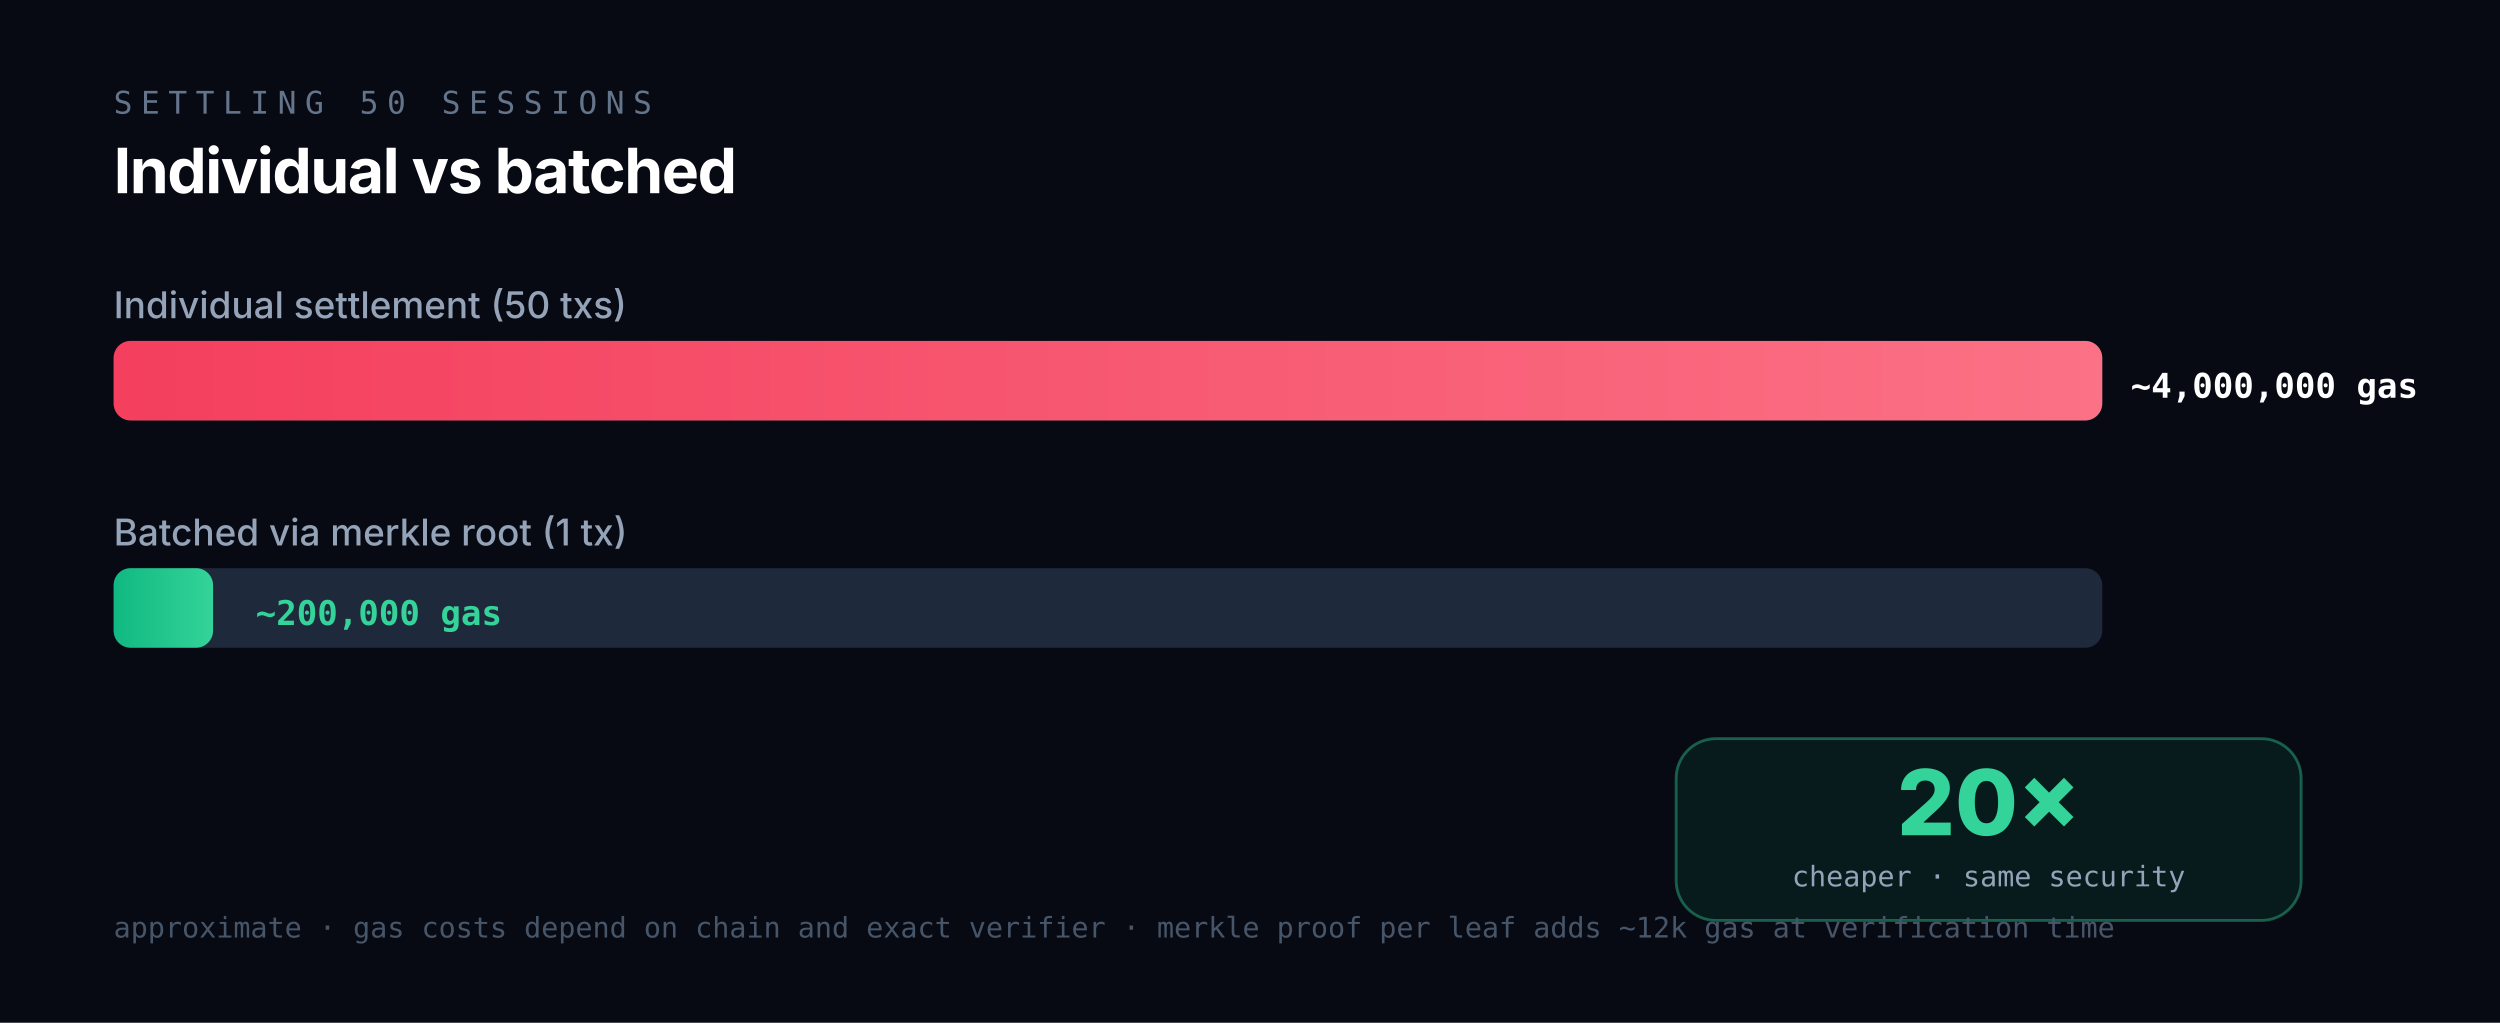
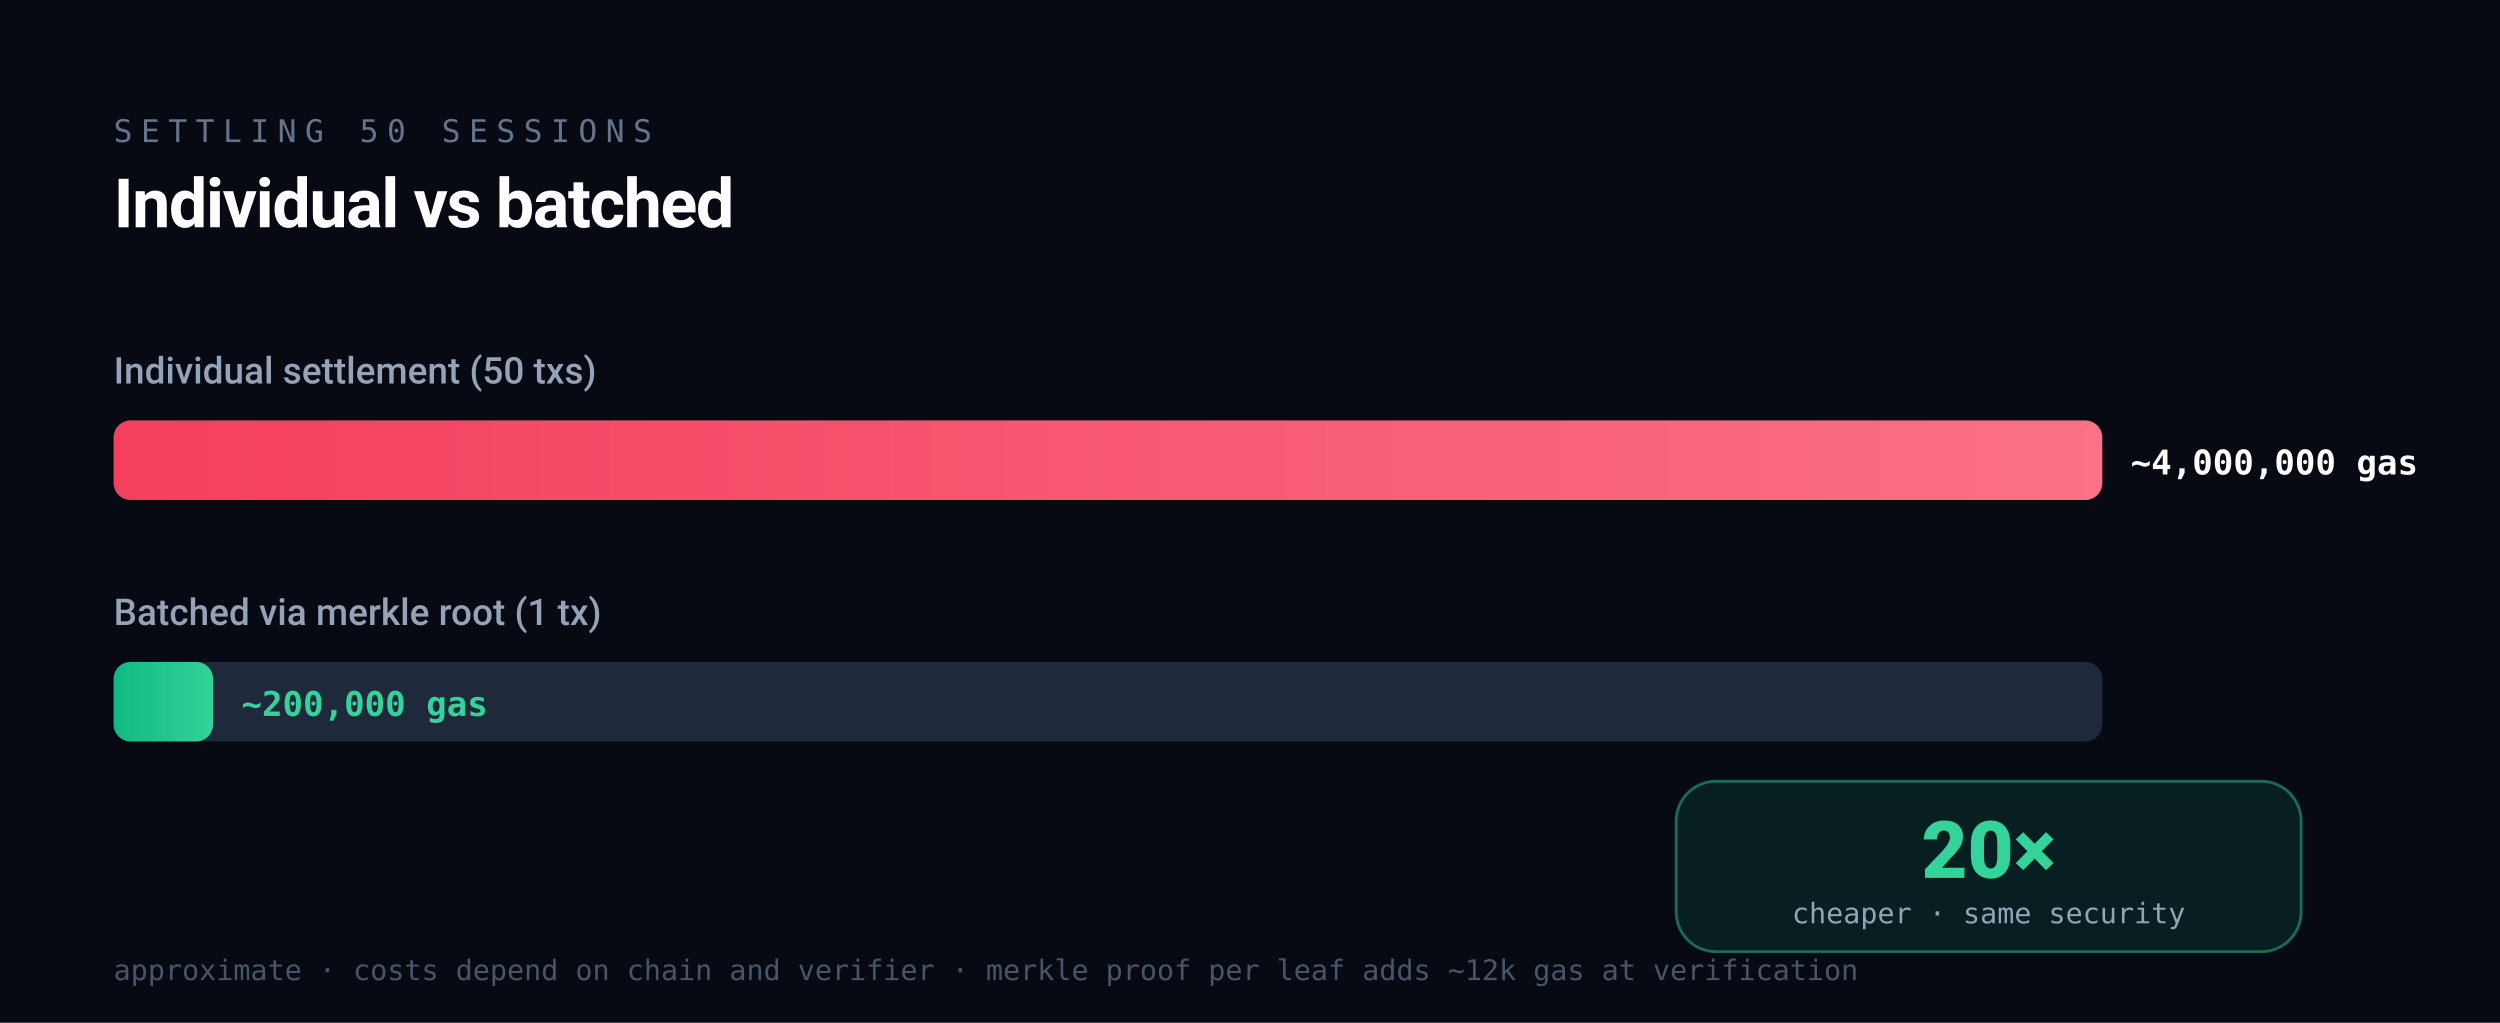
<svg xmlns="http://www.w3.org/2000/svg" viewBox="0 0 880 360" role="img" aria-label="Gas cost: individual vs batched settlement">
  <defs>
    <linearGradient id="rose" x1="0" y1="0" x2="1" y2="0">
      <stop offset="0%" stop-color="#f43f5e" />
      <stop offset="100%" stop-color="#fb7185" />
    </linearGradient>
    <linearGradient id="emerald" x1="0" y1="0" x2="1" y2="0">
      <stop offset="0%" stop-color="#10b981" />
      <stop offset="100%" stop-color="#34d399" />
    </linearGradient>
-     <style>
-       .sans { font-family: Inter, ui-sans-serif, system-ui, sans-serif; }
-       .mono { font-family: 'JetBrains Mono', ui-monospace, Menlo, monospace; }
-       .bar-rose    { transform-origin: left center; animation: grow 4s cubic-bezier(0.4, 0, 0.2, 1) infinite both; }
-       .bar-emerald { transform-origin: left center; animation: grow 4s cubic-bezier(0.4, 0, 0.2, 1) infinite both; animation-delay: 0.6s; }
-       .label-rose    { animation: appear 4s linear infinite both; }
-       .label-emerald { animation: appear 4s linear infinite both; animation-delay: 0.6s; }
-       .savings       { animation: pop 4s cubic-bezier(0.34, 1.56, 0.64, 1) infinite both; transform-origin: 750px 292px; }
-       @keyframes grow {
-         0%   { transform: scaleX(0); }
-         25%  { transform: scaleX(1); }
-         100% { transform: scaleX(1); }
-       }
-       @keyframes appear {
-         0%   { opacity: 0; }
-         15%  { opacity: 1; }
-         100% { opacity: 1; }
-       }
-       @keyframes pop {
-         0%, 50% { opacity: 0; transform: scale(0.6); }
-         70%     { opacity: 1; transform: scale(1.1); }
-         85%, 100% { opacity: 1; transform: scale(1); }
-       }
-       @media (prefers-reduced-motion: reduce) {
-         .bar-rose, .bar-emerald, .label-rose, .label-emerald, .savings {
-           animation: none !important; transform: none !important; opacity: 1 !important;
-         }
-       }
-     </style>
  </defs>
  <rect width="880" height="360" fill="#070a13" />
-   <g transform="translate(40,40)">
-     <text class="mono" fill="#64748b" font-size="11" letter-spacing="3">SETTLING 50 SESSIONS</text>
-     <text class="sans" fill="#ffffff" font-size="22" font-weight="700" letter-spacing="-0.5" y="28">Individual vs batched</text>
+   <g font-family="ui-sans-serif, system-ui, -apple-system, Segoe UI, Roboto, sans-serif">
+     <text x="40" y="50" fill="#64748b" font-size="11" font-family="ui-monospace, Menlo, monospace" letter-spacing="3">SETTLING 50 SESSIONS</text>
+     <text x="40" y="80" fill="#ffffff" font-size="24" font-weight="700" letter-spacing="-0.5">Individual vs batched</text>
+     <text x="40" y="135" fill="#94a3b8" font-size="13" font-weight="500">Individual settlement (50 txs)</text>
+     <rect x="40" y="148" width="700" height="28" rx="6" fill="#1e293b" />
+     <rect x="40" y="148" width="700" height="28" rx="6" fill="url(#rose)" />
+     <text x="750" y="167" fill="#ffffff" font-size="12" font-weight="700" font-family="ui-monospace, Menlo, monospace">~4,000,000 gas</text>
+     <text x="40" y="220" fill="#94a3b8" font-size="13" font-weight="500">Batched via merkle root (1 tx)</text>
+     <rect x="40" y="233" width="700" height="28" rx="6" fill="#1e293b" />
+     <rect x="40" y="233" width="35" height="28" rx="6" fill="url(#emerald)" />
+     <text x="85" y="252" fill="#34d399" font-size="12" font-weight="700" font-family="ui-monospace, Menlo, monospace">~200,000 gas</text>
+     <g transform="translate(590,275)">
+       <rect width="220" height="60" rx="14" fill="#10b981" fill-opacity="0.12" stroke="#34d399" stroke-opacity="0.45" />
+       <text x="110" y="34" fill="#34d399" font-size="28" font-weight="800" text-anchor="middle">20×</text>
+       <text x="110" y="50" fill="#94a3b8" font-size="10" font-family="ui-monospace, Menlo, monospace" text-anchor="middle">cheaper · same security</text>
+     </g>
+     <text x="40" y="345" fill="#475569" font-size="10" font-family="ui-monospace, Menlo, monospace">approximate · costs depend on chain and verifier · merkle proof per leaf adds ~12k gas at verification</text>
  </g>
-   <g transform="translate(40,120)">
-     <text class="sans" fill="#94a3b8" font-size="13" font-weight="500" y="-8">Individual settlement (50 txs)</text>
-     <rect width="700" height="28" rx="6" fill="#1e293b" />
-     <rect class="bar-rose" width="700" height="28" rx="6" fill="url(#rose)" />
-     <g class="label-rose">
-       <text class="mono" fill="#fff" font-size="12" font-weight="600" x="710" y="20">~4,000,000 gas</text>
-     </g>
-   </g>
-   <g transform="translate(40,200)">
-     <text class="sans" fill="#94a3b8" font-size="13" font-weight="500" y="-8">Batched via merkle root (1 tx)</text>
-     <rect width="700" height="28" rx="6" fill="#1e293b" />
-     <rect class="bar-emerald" width="35" height="28" rx="6" fill="url(#emerald)" />
-     <g class="label-emerald">
-       <text class="mono" fill="#34d399" font-size="12" font-weight="600" x="50" y="20">~200,000 gas</text>
-     </g>
-   </g>
-   <g class="savings" transform="translate(640,260)">
-     <rect x="-50" y="0" width="220" height="64" rx="14" fill="#10b981" fill-opacity="0.10" stroke="#34d399" stroke-opacity="0.4" />
-     <text class="sans" fill="#34d399" font-size="32" font-weight="800" x="60" y="34" text-anchor="middle">20×</text>
-     <text class="mono" fill="#94a3b8" font-size="10" x="60" y="52" text-anchor="middle">cheaper · same security</text>
-   </g>
-   <text class="mono" fill="#475569" font-size="10" x="40" y="330">approximate · gas costs depend on chain and exact verifier · merkle proof per leaf adds ~12k gas at verification time</text>
</svg>
